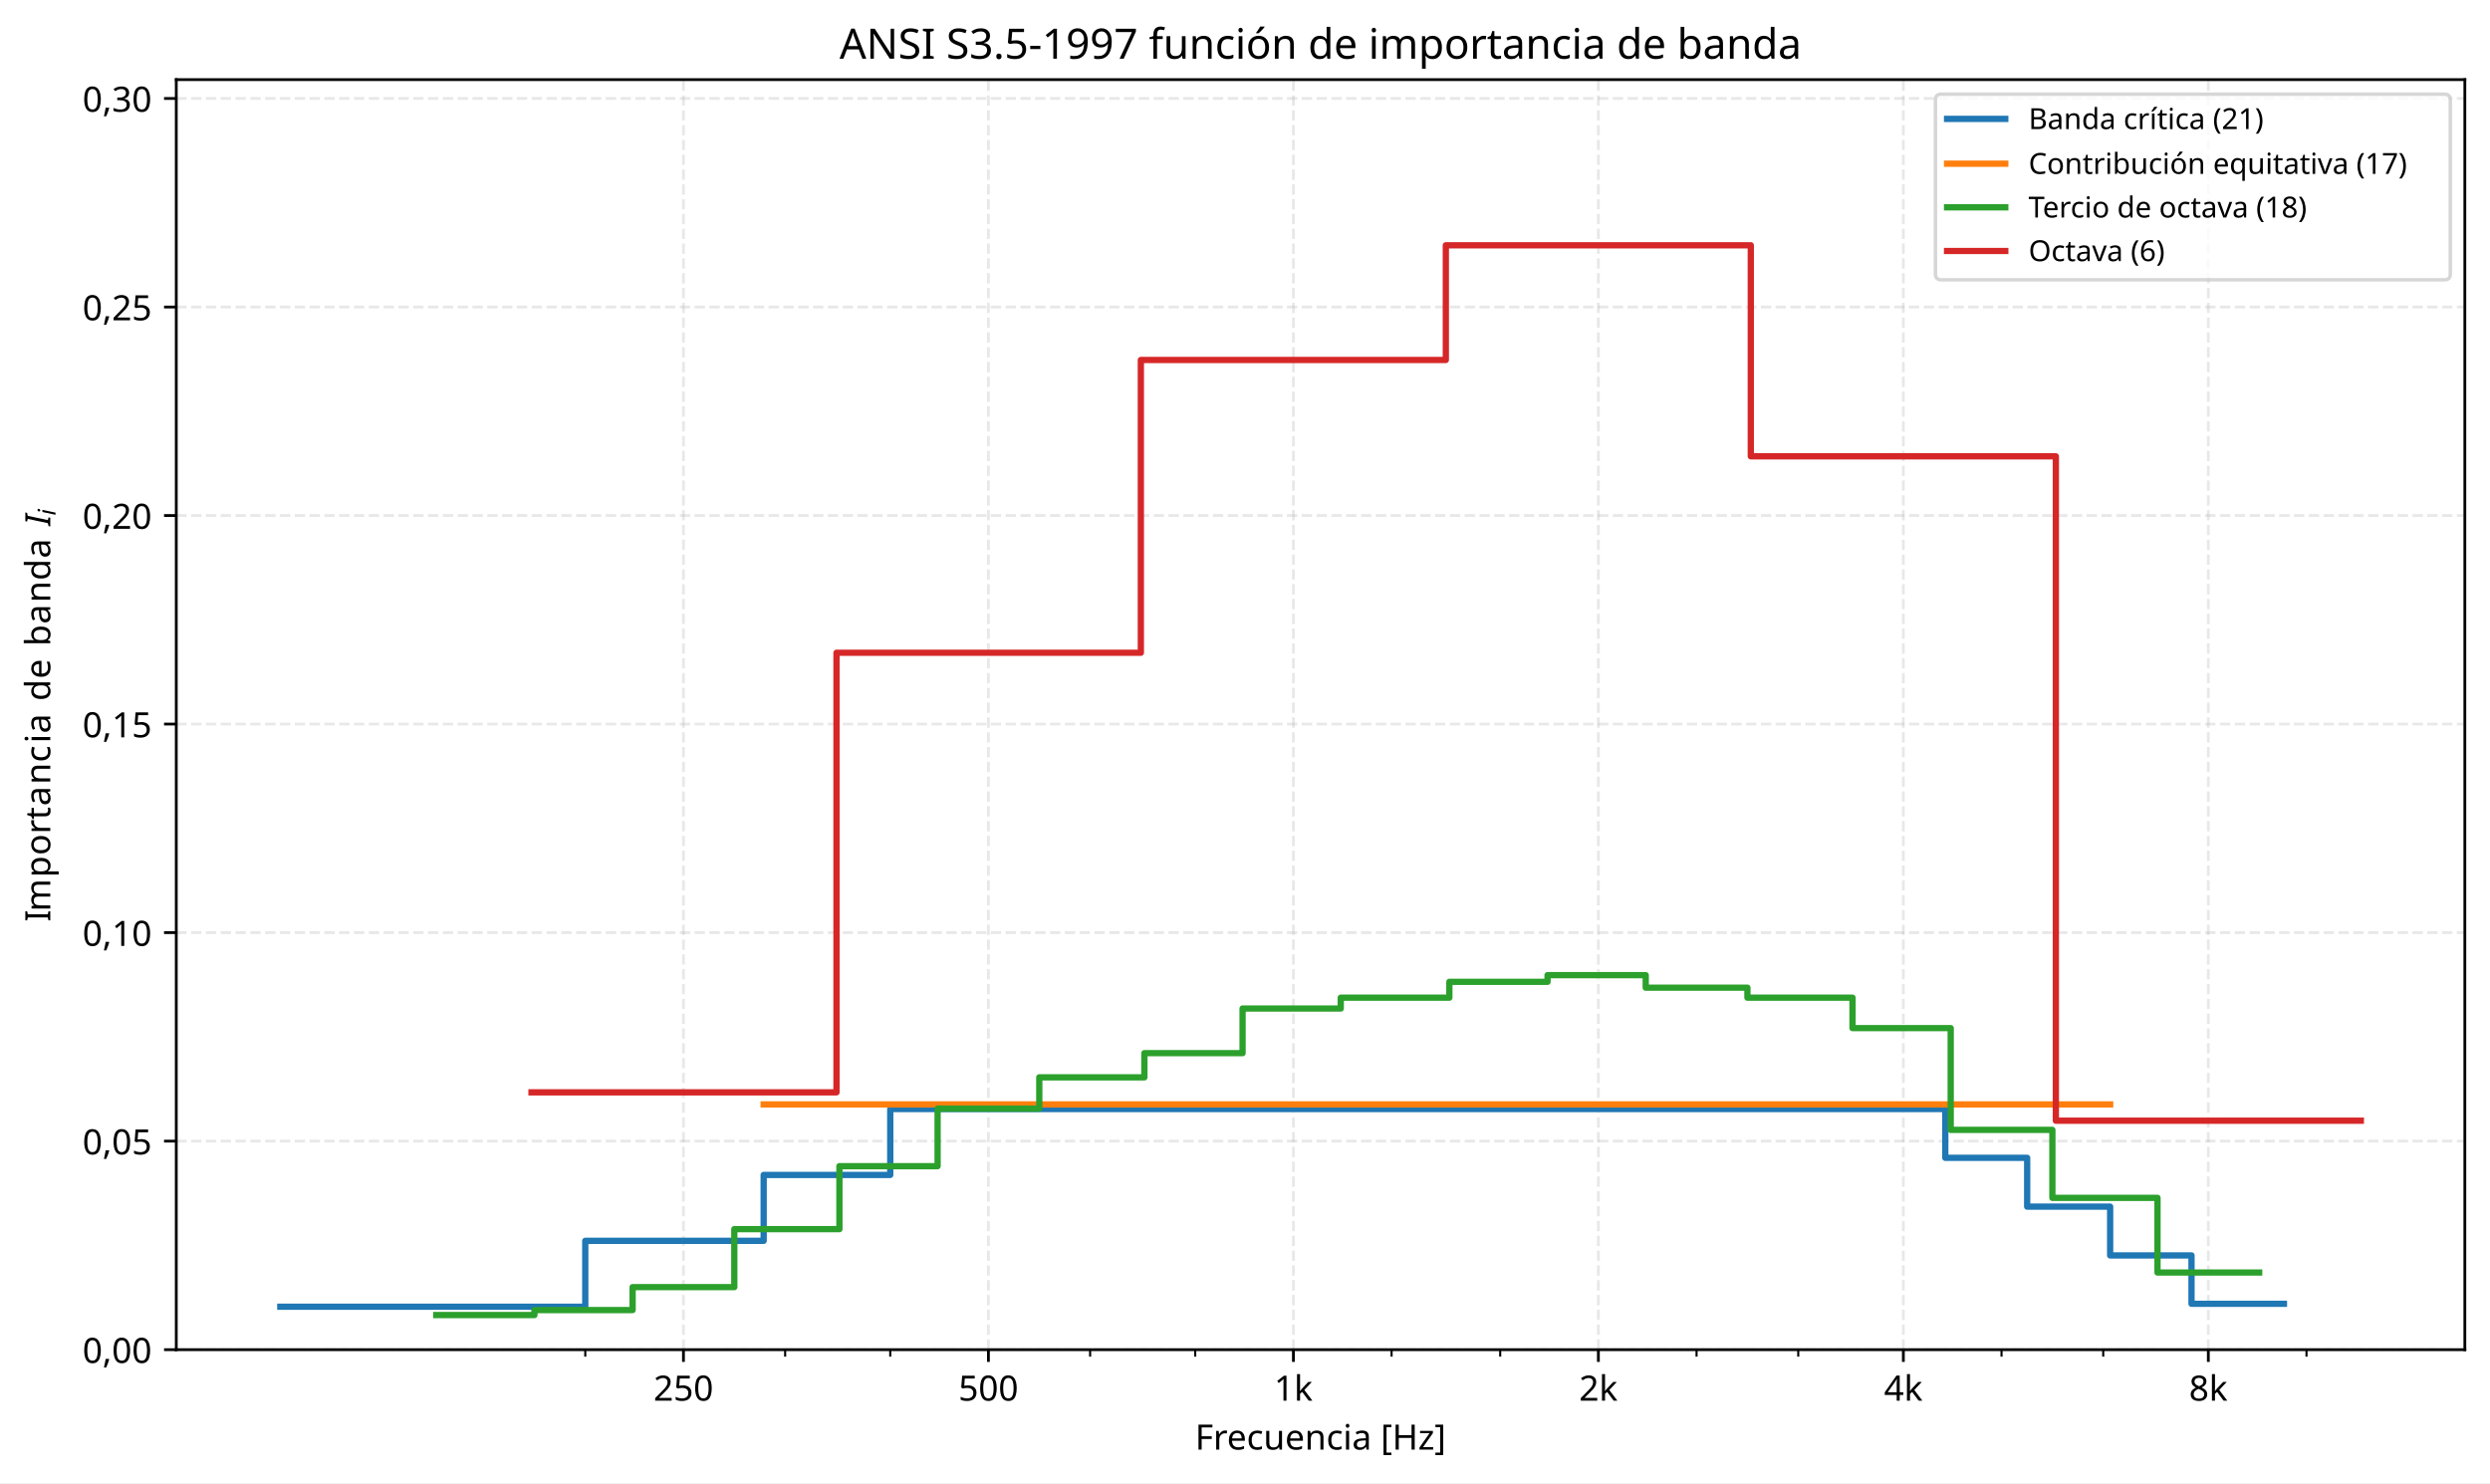
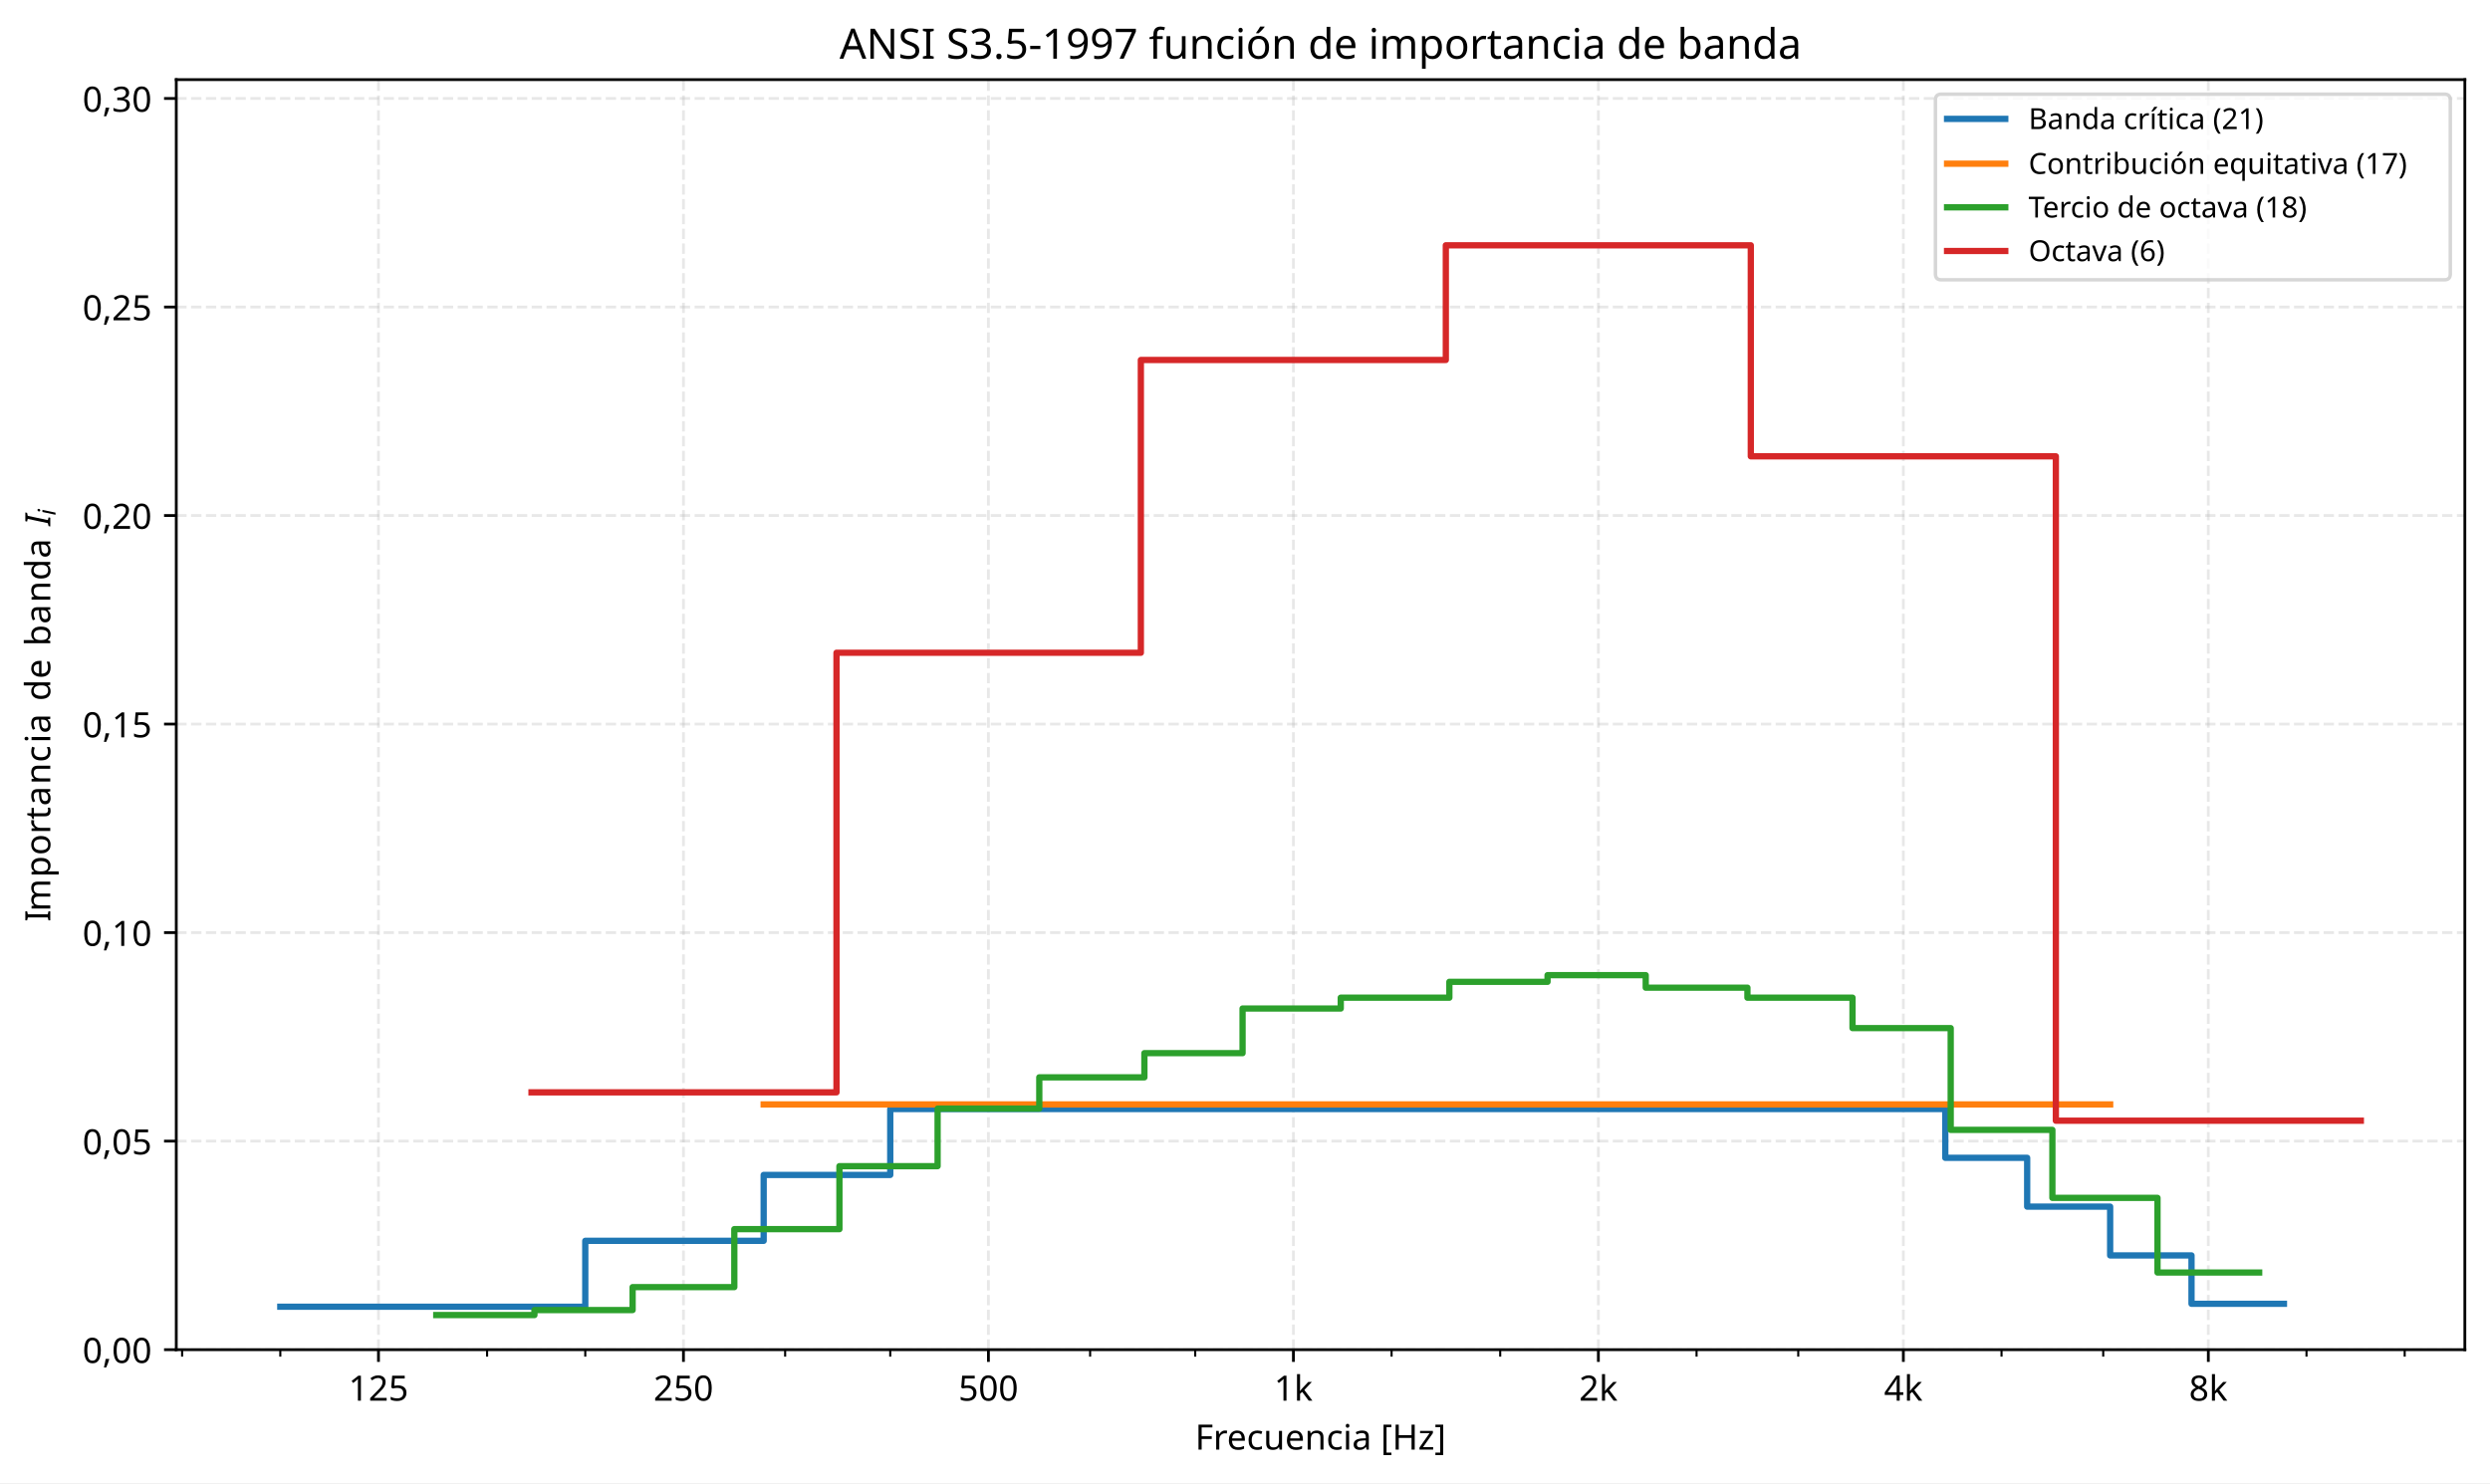
<svg xmlns="http://www.w3.org/2000/svg" xmlns:xlink="http://www.w3.org/1999/xlink" width="712.906pt" height="424.635pt" viewBox="0 0 712.906 424.635" version="1.1">
  <defs>
    <style type="text/css">*{stroke-linejoin: round; stroke-linecap: butt}</style>
  </defs>
  <g id="figure_1">
    <g id="patch_1">
      <path d="M 0 424.635  L 712.906 424.635  L 712.906 0  L 0 0  z " style="fill: #ffffff" />
    </g>
    <g id="axes_1">
      <g id="patch_2">
        <path d="M 50.468 386.433  L 705.706 386.433  L 705.706 22.798  L 50.468 22.798  z " style="fill: #ffffff" />
      </g>
      <g id="matplotlib.axis_1">
        <g id="xtick_1">
          <g id="line2d_1">
-             <path d="M 195.678 386.433  L 195.678 22.798  " clip-path="url(#p3afd27a713)" style="fill: none; stroke-dasharray: 2.96,1.28; stroke-dashoffset: 0; stroke: #b0b0b0; stroke-opacity: 0.3; stroke-width: 0.8" />
+             <path d="M 108.361 386.433  L 108.361 22.798  " clip-path="url(#p3afd27a713)" style="fill: none; stroke-dasharray: 2.96,1.28; stroke-dashoffset: 0; stroke: #b0b0b0; stroke-opacity: 0.3; stroke-width: 0.8" />
          </g>
          <g id="line2d_2">
            <defs>
              <path id="m3d27035b55" d="M 0 0  L 0 3.5  " style="stroke: #000000; stroke-width: 0.8" />
            </defs>
            <g>
-               <use xlink:href="#m3d27035b55" x="195.678" y="386.433" style="stroke: #000000; stroke-width: 0.8" />
+               <use xlink:href="#m3d27035b55" x="108.361" y="386.433" style="stroke: #000000; stroke-width: 0.8" />
            </g>
          </g>
          <g id="text_1">
-             <text style="font-size: 10px; font-family: sans-serif; text-anchor: middle" x="195.678" y="401.031" transform="rotate(-0 195.6777 401.0311)">250</text>
+             <text style="font-size: 10px; font-family: sans-serif; text-anchor: middle" x="108.361" y="401.031" transform="rotate(-0 108.3612 401.0311)">125</text>
          </g>
        </g>
        <g id="xtick_2">
          <g id="line2d_3">
-             <path d="M 282.994 386.433  L 282.994 22.798  " clip-path="url(#p3afd27a713)" style="fill: none; stroke-dasharray: 2.96,1.28; stroke-dashoffset: 0; stroke: #b0b0b0; stroke-opacity: 0.3; stroke-width: 0.8" />
+             <path d="M 195.678 386.433  L 195.678 22.798  " clip-path="url(#p3afd27a713)" style="fill: none; stroke-dasharray: 2.96,1.28; stroke-dashoffset: 0; stroke: #b0b0b0; stroke-opacity: 0.3; stroke-width: 0.8" />
          </g>
          <g id="line2d_4">
            <g>
-               <use xlink:href="#m3d27035b55" x="282.994" y="386.433" style="stroke: #000000; stroke-width: 0.8" />
+               <use xlink:href="#m3d27035b55" x="195.678" y="386.433" style="stroke: #000000; stroke-width: 0.8" />
            </g>
          </g>
          <g id="text_2">
-             <text style="font-size: 10px; font-family: sans-serif; text-anchor: middle" x="282.994" y="401.031" transform="rotate(-0 282.9943 401.0311)">500</text>
+             <text style="font-size: 10px; font-family: sans-serif; text-anchor: middle" x="195.678" y="401.031" transform="rotate(-0 195.6777 401.0311)">250</text>
          </g>
        </g>
        <g id="xtick_3">
          <g id="line2d_5">
-             <path d="M 370.311 386.433  L 370.311 22.798  " clip-path="url(#p3afd27a713)" style="fill: none; stroke-dasharray: 2.96,1.28; stroke-dashoffset: 0; stroke: #b0b0b0; stroke-opacity: 0.3; stroke-width: 0.8" />
+             <path d="M 282.994 386.433  L 282.994 22.798  " clip-path="url(#p3afd27a713)" style="fill: none; stroke-dasharray: 2.96,1.28; stroke-dashoffset: 0; stroke: #b0b0b0; stroke-opacity: 0.3; stroke-width: 0.8" />
          </g>
          <g id="line2d_6">
            <g>
-               <use xlink:href="#m3d27035b55" x="370.311" y="386.433" style="stroke: #000000; stroke-width: 0.8" />
+               <use xlink:href="#m3d27035b55" x="282.994" y="386.433" style="stroke: #000000; stroke-width: 0.8" />
            </g>
          </g>
          <g id="text_3">
-             <text style="font-size: 10px; font-family: sans-serif; text-anchor: middle" x="370.311" y="401.032" transform="rotate(-0 370.3109 401.0319)">1k</text>
+             <text style="font-size: 10px; font-family: sans-serif; text-anchor: middle" x="282.994" y="401.031" transform="rotate(-0 282.9943 401.0311)">500</text>
          </g>
        </g>
        <g id="xtick_4">
          <g id="line2d_7">
-             <path d="M 457.627 386.433  L 457.627 22.798  " clip-path="url(#p3afd27a713)" style="fill: none; stroke-dasharray: 2.96,1.28; stroke-dashoffset: 0; stroke: #b0b0b0; stroke-opacity: 0.3; stroke-width: 0.8" />
+             <path d="M 370.311 386.433  L 370.311 22.798  " clip-path="url(#p3afd27a713)" style="fill: none; stroke-dasharray: 2.96,1.28; stroke-dashoffset: 0; stroke: #b0b0b0; stroke-opacity: 0.3; stroke-width: 0.8" />
          </g>
          <g id="line2d_8">
            <g>
-               <use xlink:href="#m3d27035b55" x="457.627" y="386.433" style="stroke: #000000; stroke-width: 0.8" />
+               <use xlink:href="#m3d27035b55" x="370.311" y="386.433" style="stroke: #000000; stroke-width: 0.8" />
            </g>
          </g>
          <g id="text_4">
-             <text style="font-size: 10px; font-family: sans-serif; text-anchor: middle" x="457.627" y="401.032" transform="rotate(-0 457.6274 401.0319)">2k</text>
+             <text style="font-size: 10px; font-family: sans-serif; text-anchor: middle" x="370.311" y="401.032" transform="rotate(-0 370.3109 401.0319)">1k</text>
          </g>
        </g>
        <g id="xtick_5">
          <g id="line2d_9">
-             <path d="M 544.944 386.433  L 544.944 22.798  " clip-path="url(#p3afd27a713)" style="fill: none; stroke-dasharray: 2.96,1.28; stroke-dashoffset: 0; stroke: #b0b0b0; stroke-opacity: 0.3; stroke-width: 0.8" />
+             <path d="M 457.627 386.433  L 457.627 22.798  " clip-path="url(#p3afd27a713)" style="fill: none; stroke-dasharray: 2.96,1.28; stroke-dashoffset: 0; stroke: #b0b0b0; stroke-opacity: 0.3; stroke-width: 0.8" />
          </g>
          <g id="line2d_10">
            <g>
-               <use xlink:href="#m3d27035b55" x="544.944" y="386.433" style="stroke: #000000; stroke-width: 0.8" />
+               <use xlink:href="#m3d27035b55" x="457.627" y="386.433" style="stroke: #000000; stroke-width: 0.8" />
            </g>
          </g>
          <g id="text_5">
-             <text style="font-size: 10px; font-family: sans-serif; text-anchor: middle" x="544.944" y="401.032" transform="rotate(-0 544.944 401.0319)">4k</text>
+             <text style="font-size: 10px; font-family: sans-serif; text-anchor: middle" x="457.627" y="401.032" transform="rotate(-0 457.6274 401.0319)">2k</text>
          </g>
        </g>
        <g id="xtick_6">
          <g id="line2d_11">
-             <path d="M 632.261 386.433  L 632.261 22.798  " clip-path="url(#p3afd27a713)" style="fill: none; stroke-dasharray: 2.96,1.28; stroke-dashoffset: 0; stroke: #b0b0b0; stroke-opacity: 0.3; stroke-width: 0.8" />
+             <path d="M 544.944 386.433  L 544.944 22.798  " clip-path="url(#p3afd27a713)" style="fill: none; stroke-dasharray: 2.96,1.28; stroke-dashoffset: 0; stroke: #b0b0b0; stroke-opacity: 0.3; stroke-width: 0.8" />
          </g>
          <g id="line2d_12">
            <g>
-               <use xlink:href="#m3d27035b55" x="632.261" y="386.433" style="stroke: #000000; stroke-width: 0.8" />
+               <use xlink:href="#m3d27035b55" x="544.944" y="386.433" style="stroke: #000000; stroke-width: 0.8" />
            </g>
          </g>
          <g id="text_6">
-             <text style="font-size: 10px; font-family: sans-serif; text-anchor: middle" x="632.261" y="401.032" transform="rotate(-0 632.2606 401.0319)">8k</text>
+             <text style="font-size: 10px; font-family: sans-serif; text-anchor: middle" x="544.944" y="401.032" transform="rotate(-0 544.944 401.0319)">4k</text>
          </g>
        </g>
        <g id="xtick_7">
          <g id="line2d_13">
+             <path d="M 632.261 386.433  L 632.261 22.798  " clip-path="url(#p3afd27a713)" style="fill: none; stroke-dasharray: 2.96,1.28; stroke-dashoffset: 0; stroke: #b0b0b0; stroke-opacity: 0.3; stroke-width: 0.8" />
+           </g>
+           <g id="line2d_14">
+             <g>
+               <use xlink:href="#m3d27035b55" x="632.261" y="386.433" style="stroke: #000000; stroke-width: 0.8" />
+             </g>
+           </g>
+           <g id="text_7">
+             <text style="font-size: 10px; font-family: sans-serif; text-anchor: middle" x="632.261" y="401.032" transform="rotate(-0 632.2606 401.0319)">8k</text>
+           </g>
+         </g>
+         <g id="xtick_8">
+           <g id="line2d_15">
            <defs>
              <path id="md1b22fa4b4" d="M 0 0  L 0 2  " style="stroke: #000000; stroke-width: 0.6" />
            </defs>
            <g>
+               <use xlink:href="#md1b22fa4b4" x="52.142" y="386.433" style="stroke: #000000; stroke-width: 0.6" />
+             </g>
+           </g>
+         </g>
+         <g id="xtick_9">
+           <g id="line2d_16">
+             <g>
+               <use xlink:href="#md1b22fa4b4" x="80.251" y="386.433" style="stroke: #000000; stroke-width: 0.6" />
+             </g>
+           </g>
+         </g>
+         <g id="xtick_10">
+           <g id="line2d_17">
+             <g>
+               <use xlink:href="#md1b22fa4b4" x="139.458" y="386.433" style="stroke: #000000; stroke-width: 0.6" />
+             </g>
+           </g>
+         </g>
+         <g id="xtick_11">
+           <g id="line2d_18">
+             <g>
              <use xlink:href="#md1b22fa4b4" x="167.568" y="386.433" style="stroke: #000000; stroke-width: 0.6" />
            </g>
          </g>
        </g>
-         <g id="xtick_8">
-           <g id="line2d_14">
+         <g id="xtick_12">
+           <g id="line2d_19">
            <g>
              <use xlink:href="#md1b22fa4b4" x="224.791" y="386.433" style="stroke: #000000; stroke-width: 0.6" />
            </g>
          </g>
        </g>
-         <g id="xtick_9">
-           <g id="line2d_15">
+         <g id="xtick_13">
+           <g id="line2d_20">
            <g>
              <use xlink:href="#md1b22fa4b4" x="254.885" y="386.433" style="stroke: #000000; stroke-width: 0.6" />
            </g>
          </g>
        </g>
-         <g id="xtick_10">
-           <g id="line2d_16">
+         <g id="xtick_14">
+           <g id="line2d_21">
            <g>
              <use xlink:href="#md1b22fa4b4" x="312.108" y="386.433" style="stroke: #000000; stroke-width: 0.6" />
            </g>
          </g>
        </g>
-         <g id="xtick_11">
-           <g id="line2d_17">
+         <g id="xtick_15">
+           <g id="line2d_22">
            <g>
              <use xlink:href="#md1b22fa4b4" x="342.201" y="386.433" style="stroke: #000000; stroke-width: 0.6" />
            </g>
          </g>
        </g>
-         <g id="xtick_12">
-           <g id="line2d_18">
+         <g id="xtick_16">
+           <g id="line2d_23">
            <g>
              <use xlink:href="#md1b22fa4b4" x="398.421" y="386.433" style="stroke: #000000; stroke-width: 0.6" />
            </g>
          </g>
        </g>
-         <g id="xtick_13">
-           <g id="line2d_19">
+         <g id="xtick_17">
+           <g id="line2d_24">
            <g>
              <use xlink:href="#md1b22fa4b4" x="429.518" y="386.433" style="stroke: #000000; stroke-width: 0.6" />
            </g>
          </g>
        </g>
-         <g id="xtick_14">
-           <g id="line2d_20">
+         <g id="xtick_18">
+           <g id="line2d_25">
            <g>
              <use xlink:href="#md1b22fa4b4" x="485.737" y="386.433" style="stroke: #000000; stroke-width: 0.6" />
            </g>
          </g>
        </g>
-         <g id="xtick_15">
-           <g id="line2d_21">
+         <g id="xtick_19">
+           <g id="line2d_26">
            <g>
              <use xlink:href="#md1b22fa4b4" x="514.851" y="386.433" style="stroke: #000000; stroke-width: 0.6" />
            </g>
          </g>
        </g>
-         <g id="xtick_16">
-           <g id="line2d_22">
+         <g id="xtick_20">
+           <g id="line2d_27">
            <g>
              <use xlink:href="#md1b22fa4b4" x="573.054" y="386.433" style="stroke: #000000; stroke-width: 0.6" />
            </g>
          </g>
        </g>
-         <g id="xtick_17">
-           <g id="line2d_23">
+         <g id="xtick_21">
+           <g id="line2d_28">
            <g>
              <use xlink:href="#md1b22fa4b4" x="602.167" y="386.433" style="stroke: #000000; stroke-width: 0.6" />
            </g>
          </g>
        </g>
-         <g id="xtick_18">
-           <g id="line2d_24">
+         <g id="xtick_22">
+           <g id="line2d_29">
            <g>
              <use xlink:href="#md1b22fa4b4" x="660.37" y="386.433" style="stroke: #000000; stroke-width: 0.6" />
            </g>
          </g>
        </g>
-         <g id="text_7">
+         <g id="xtick_23">
+           <g id="line2d_30">
+             <g>
+               <use xlink:href="#md1b22fa4b4" x="688.48" y="386.433" style="stroke: #000000; stroke-width: 0.6" />
+             </g>
+           </g>
+         </g>
+         <g id="text_8">
          <text style="font-size: 10px; font-family: sans-serif; text-anchor: middle" x="378.087" y="415.033" transform="rotate(-0 378.0868 415.0327)">Frecuencia [Hz]</text>
        </g>
      </g>
      <g id="matplotlib.axis_2">
        <g id="ytick_1">
-           <g id="line2d_25">
+           <g id="line2d_31">
            <path d="M 50.468 386.433  L 705.706 386.433  " clip-path="url(#p3afd27a713)" style="fill: none; stroke-dasharray: 2.96,1.28; stroke-dashoffset: 0; stroke: #b0b0b0; stroke-opacity: 0.3; stroke-width: 0.8" />
          </g>
-           <g id="line2d_26">
+           <g id="line2d_32">
            <defs>
              <path id="mef640d9f3a" d="M 0 0  L -3.5 0  " style="stroke: #000000; stroke-width: 0.8" />
            </defs>
            <g>
              <use xlink:href="#mef640d9f3a" x="50.468" y="386.433" style="stroke: #000000; stroke-width: 0.8" />
            </g>
          </g>
-           <g id="text_8">
+           <g id="text_9">
            <text style="font-size: 10px; font-family: sans-serif; text-anchor: end" x="43.468" y="390.232" transform="rotate(-0 43.46797 390.2323)">0,00</text>
          </g>
        </g>
        <g id="ytick_2">
-           <g id="line2d_27">
+           <g id="line2d_33">
            <path d="M 50.468 326.727  L 705.706 326.727  " clip-path="url(#p3afd27a713)" style="fill: none; stroke-dasharray: 2.96,1.28; stroke-dashoffset: 0; stroke: #b0b0b0; stroke-opacity: 0.3; stroke-width: 0.8" />
          </g>
-           <g id="line2d_28">
+           <g id="line2d_34">
            <g>
              <use xlink:href="#mef640d9f3a" x="50.468" y="326.727" style="stroke: #000000; stroke-width: 0.8" />
            </g>
          </g>
-           <g id="text_9">
+           <g id="text_10">
            <text style="font-size: 10px; font-family: sans-serif; text-anchor: end" x="43.468" y="330.526" transform="rotate(-0 43.46797 330.526)">0,05</text>
          </g>
        </g>
        <g id="ytick_3">
-           <g id="line2d_29">
+           <g id="line2d_35">
            <path d="M 50.468 267.021  L 705.706 267.021  " clip-path="url(#p3afd27a713)" style="fill: none; stroke-dasharray: 2.96,1.28; stroke-dashoffset: 0; stroke: #b0b0b0; stroke-opacity: 0.3; stroke-width: 0.8" />
          </g>
-           <g id="line2d_30">
+           <g id="line2d_36">
            <g>
              <use xlink:href="#mef640d9f3a" x="50.468" y="267.021" style="stroke: #000000; stroke-width: 0.8" />
            </g>
          </g>
-           <g id="text_10">
+           <g id="text_11">
            <text style="font-size: 10px; font-family: sans-serif; text-anchor: end" x="43.468" y="270.82" transform="rotate(-0 43.46797 270.8196)">0,10</text>
          </g>
        </g>
        <g id="ytick_4">
-           <g id="line2d_31">
+           <g id="line2d_37">
            <path d="M 50.468 207.315  L 705.706 207.315  " clip-path="url(#p3afd27a713)" style="fill: none; stroke-dasharray: 2.96,1.28; stroke-dashoffset: 0; stroke: #b0b0b0; stroke-opacity: 0.3; stroke-width: 0.8" />
          </g>
-           <g id="line2d_32">
+           <g id="line2d_38">
            <g>
              <use xlink:href="#mef640d9f3a" x="50.468" y="207.315" style="stroke: #000000; stroke-width: 0.8" />
            </g>
          </g>
-           <g id="text_11">
+           <g id="text_12">
            <text style="font-size: 10px; font-family: sans-serif; text-anchor: end" x="43.468" y="211.113" transform="rotate(-0 43.46797 211.1133)">0,15</text>
          </g>
        </g>
        <g id="ytick_5">
-           <g id="line2d_33">
+           <g id="line2d_39">
            <path d="M 50.468 147.608  L 705.706 147.608  " clip-path="url(#p3afd27a713)" style="fill: none; stroke-dasharray: 2.96,1.28; stroke-dashoffset: 0; stroke: #b0b0b0; stroke-opacity: 0.3; stroke-width: 0.8" />
          </g>
-           <g id="line2d_34">
+           <g id="line2d_40">
            <g>
              <use xlink:href="#mef640d9f3a" x="50.468" y="147.608" style="stroke: #000000; stroke-width: 0.8" />
            </g>
          </g>
-           <g id="text_12">
+           <g id="text_13">
            <text style="font-size: 10px; font-family: sans-serif; text-anchor: end" x="43.468" y="151.407" transform="rotate(-0 43.46797 151.407)">0,20</text>
          </g>
        </g>
        <g id="ytick_6">
-           <g id="line2d_35">
+           <g id="line2d_41">
            <path d="M 50.468 87.902  L 705.706 87.902  " clip-path="url(#p3afd27a713)" style="fill: none; stroke-dasharray: 2.96,1.28; stroke-dashoffset: 0; stroke: #b0b0b0; stroke-opacity: 0.3; stroke-width: 0.8" />
          </g>
-           <g id="line2d_36">
+           <g id="line2d_42">
            <g>
              <use xlink:href="#mef640d9f3a" x="50.468" y="87.902" style="stroke: #000000; stroke-width: 0.8" />
            </g>
          </g>
-           <g id="text_13">
+           <g id="text_14">
            <text style="font-size: 10px; font-family: sans-serif; text-anchor: end" x="43.468" y="91.701" transform="rotate(-0 43.46797 91.70071)">0,25</text>
          </g>
        </g>
        <g id="ytick_7">
-           <g id="line2d_37">
+           <g id="line2d_43">
            <path d="M 50.468 28.196  L 705.706 28.196  " clip-path="url(#p3afd27a713)" style="fill: none; stroke-dasharray: 2.96,1.28; stroke-dashoffset: 0; stroke: #b0b0b0; stroke-opacity: 0.3; stroke-width: 0.8" />
          </g>
-           <g id="line2d_38">
+           <g id="line2d_44">
            <g>
              <use xlink:href="#mef640d9f3a" x="50.468" y="28.196" style="stroke: #000000; stroke-width: 0.8" />
            </g>
          </g>
-           <g id="text_14">
+           <g id="text_15">
            <text style="font-size: 10px; font-family: sans-serif; text-anchor: end" x="43.468" y="31.994" transform="rotate(-0 43.46797 31.9944)">0,30</text>
          </g>
        </g>
-         <g id="text_15">
+         <g id="text_16">
          <g transform="translate(14.8 263.9158) rotate(-90)">
            <text>
              <tspan x="0" y="-0.406" style="font-size: 10px; font-family: sans-serif">I</tspan>
              <tspan x="2.949" y="-0.406" style="font-size: 10px; font-family: sans-serif">m</tspan>
              <tspan x="12.69" y="-0.406" style="font-size: 10px; font-family: sans-serif">p</tspan>
              <tspan x="19.038" y="-0.406" style="font-size: 10px; font-family: sans-serif">o</tspan>
              <tspan x="25.156" y="-0.406" style="font-size: 10px; font-family: sans-serif">r</tspan>
              <tspan x="29.268" y="-0.406" style="font-size: 10px; font-family: sans-serif">t</tspan>
              <tspan x="33.188" y="-0.406" style="font-size: 10px; font-family: sans-serif">a</tspan>
              <tspan x="39.316" y="-0.406" style="font-size: 10px; font-family: sans-serif">n</tspan>
              <tspan x="45.654" y="-0.406" style="font-size: 10px; font-family: sans-serif">c</tspan>
              <tspan x="51.152" y="-0.406" style="font-size: 10px; font-family: sans-serif">i</tspan>
              <tspan x="53.931" y="-0.406" style="font-size: 10px; font-family: sans-serif">a</tspan>
              <tspan x="60.059" y="-0.406" style="font-size: 10px; font-family: sans-serif"> </tspan>
              <tspan x="63.237" y="-0.406" style="font-size: 10px; font-family: sans-serif">d</tspan>
              <tspan x="69.585" y="-0.406" style="font-size: 10px; font-family: sans-serif">e</tspan>
              <tspan x="75.737" y="-0.406" style="font-size: 10px; font-family: sans-serif"> </tspan>
              <tspan x="78.916" y="-0.406" style="font-size: 10px; font-family: sans-serif">b</tspan>
              <tspan x="85.264" y="-0.406" style="font-size: 10px; font-family: sans-serif">a</tspan>
              <tspan x="91.392" y="-0.406" style="font-size: 10px; font-family: sans-serif">n</tspan>
              <tspan x="97.729" y="-0.406" style="font-size: 10px; font-family: sans-serif">d</tspan>
              <tspan x="104.077" y="-0.406" style="font-size: 10px; font-family: sans-serif">a</tspan>
              <tspan x="110.205" y="-0.406" style="font-size: 10px; font-family: sans-serif"> </tspan>
              <tspan x="113.384" y="-0.406" style="font-style: oblique; font-size: 10px; font-family: sans-serif">I</tspan>
              <tspan x="116.333" y="1.094" style="font-style: oblique; font-size: 7px; font-family: sans-serif">i</tspan>
            </text>
          </g>
        </g>
      </g>
-       <g id="line2d_39">
+       <g id="line2d_45">
        <path d="M 80.251 374.134  L 167.568 374.134  L 167.568 355.267  L 218.645 355.267  L 218.645 336.4  L 254.885 336.4  L 254.885 317.532  L 285.489 317.532  L 285.489 317.532  L 312.108 317.532  L 312.108 317.532  L 337.386 317.532  L 337.386 317.532  L 359.807 317.532  L 359.807 317.532  L 380.006 317.532  L 380.006 317.532  L 400.42 317.532  L 400.42 317.532  L 419.697 317.532  L 419.697 317.532  L 438.628 317.532  L 438.628 317.532  L 457.627 317.532  L 457.627 317.532  L 476.324 317.532  L 476.324 317.532  L 495.432 317.532  L 495.432 317.532  L 514.851 317.532  L 514.851 317.532  L 535.123 317.532  L 535.123 317.532  L 556.95 317.532  L 556.95 331.504  L 580.394 331.504  L 580.394 345.475  L 604.151 345.475  L 604.151 359.446  L 627.446 359.446  L 627.446 373.298  L 653.909 373.298  L 653.909 373.298  " clip-path="url(#p3afd27a713)" style="fill: none; stroke: #1f77b4; stroke-width: 1.8; stroke-linecap: square" />
      </g>
-       <g id="line2d_40">
+       <g id="line2d_46">
        <path d="M 218.645 316.219  L 254.885 316.219  L 254.885 316.219  L 285.489 316.219  L 285.489 316.219  L 312.108 316.219  L 312.108 316.219  L 337.386 316.219  L 337.386 316.219  L 359.807 316.219  L 359.807 316.219  L 380.006 316.219  L 380.006 316.219  L 400.42 316.219  L 400.42 316.219  L 419.697 316.219  L 419.697 316.219  L 438.628 316.219  L 438.628 316.219  L 457.627 316.219  L 457.627 316.219  L 476.324 316.219  L 476.324 316.219  L 495.432 316.219  L 495.432 316.219  L 514.851 316.219  L 514.851 316.219  L 535.123 316.219  L 535.123 316.219  L 556.95 316.219  L 556.95 316.219  L 580.394 316.219  L 580.394 316.219  L 604.151 316.219  L 604.151 316.219  " clip-path="url(#p3afd27a713)" style="fill: none; stroke: #ff7f0e; stroke-width: 1.8; stroke-linecap: square" />
      </g>
-       <g id="line2d_41">
+       <g id="line2d_47">
        <path d="M 124.906 376.522  L 153.015 376.522  L 153.015 375.089  L 181.125 375.089  L 181.125 368.522  L 210.238 368.522  L 210.238 351.923  L 240.332 351.923  L 240.332 333.892  L 268.442 333.892  L 268.442 317.413  L 297.555 317.413  L 297.555 308.457  L 327.648 308.457  L 327.648 301.531  L 355.758 301.531  L 355.758 288.754  L 383.868 288.754  L 383.868 285.649  L 414.965 285.649  L 414.965 281.112  L 443.075 281.112  L 443.075 279.201  L 471.184 279.201  L 471.184 282.783  L 500.298 282.783  L 500.298 285.649  L 530.391 285.649  L 530.391 294.366  L 558.501 294.366  L 558.501 323.503  L 587.614 323.503  L 587.614 342.967  L 617.708 342.967  L 617.708 364.342  L 646.813 364.342  L 646.813 364.342  " clip-path="url(#p3afd27a713)" style="fill: none; stroke: #2ca02c; stroke-width: 1.8; stroke-linecap: square" />
      </g>
-       <g id="line2d_42">
+       <g id="line2d_48">
        <path d="M 152.178 312.756  L 239.495 312.756  L 239.495 186.895  L 326.634 186.895  L 326.634 103.067  L 413.95 103.067  L 413.95 70.229  L 501.267 70.229  L 501.267 130.652  L 588.606 130.652  L 588.606 320.876  L 675.922 320.876  L 675.922 320.876  " clip-path="url(#p3afd27a713)" style="fill: none; stroke: #d62728; stroke-width: 1.8; stroke-linecap: square" />
      </g>
      <g id="patch_3">
        <path d="M 50.468 386.433  L 50.468 22.798  " style="fill: none; stroke: #000000; stroke-width: 0.8; stroke-linejoin: miter; stroke-linecap: square" />
      </g>
      <g id="patch_4">
        <path d="M 705.706 386.433  L 705.706 22.798  " style="fill: none; stroke: #000000; stroke-width: 0.8; stroke-linejoin: miter; stroke-linecap: square" />
      </g>
      <g id="patch_5">
        <path d="M 50.468 386.433  L 705.706 386.433  " style="fill: none; stroke: #000000; stroke-width: 0.8; stroke-linejoin: miter; stroke-linecap: square" />
      </g>
      <g id="patch_6">
        <path d="M 50.468 22.798  L 705.706 22.798  " style="fill: none; stroke: #000000; stroke-width: 0.8; stroke-linejoin: miter; stroke-linecap: square" />
      </g>
-       <g id="text_16">
+       <g id="text_17">
        <text style="font-size: 12px; font-family: sans-serif; text-anchor: middle" x="378.087" y="16.798" transform="rotate(-0 378.0868 16.79812)">ANSI S3.5-1997 función de importancia de banda</text>
      </g>
      <g id="legend_1">
        <g id="patch_7">
          <path d="M 555.797 80.111  L 699.875 80.111  Q 701.541 80.111 701.541 78.445  L 701.541 28.629  Q 701.541 26.963 699.875 26.963  L 555.797 26.963  Q 554.131 26.963 554.131 28.629  L 554.131 78.445  Q 554.131 80.111 555.797 80.111  z " style="fill: #ffffff; opacity: 0.8; stroke: #cccccc; stroke-linejoin: miter" />
        </g>
-         <g id="line2d_43">
+         <g id="line2d_49">
          <path d="M 557.463 34.042  L 565.793 34.042  L 565.793 34.042  L 574.123 34.042  L 574.123 34.042  " style="fill: none; stroke: #1f77b4; stroke-width: 1.8; stroke-linecap: square" />
        </g>
-         <g id="text_17">
+         <g id="text_18">
          <text style="font-size: 8.33px; font-family: sans-serif; text-anchor: start" x="580.787" y="36.958" transform="rotate(-0 580.7869 36.95782)">Banda crítica (21)</text>
        </g>
-         <g id="line2d_44">
+         <g id="line2d_50">
          <path d="M 557.463 46.871  L 565.793 46.871  L 565.793 46.871  L 574.123 46.871  L 574.123 46.871  " style="fill: none; stroke: #ff7f0e; stroke-width: 1.8; stroke-linecap: square" />
        </g>
-         <g id="text_18">
+         <g id="text_19">
          <text style="font-size: 8.33px; font-family: sans-serif; text-anchor: start" x="580.787" y="49.787" transform="rotate(-0 580.7869 49.78667)">Contribución equitativa (17)</text>
        </g>
-         <g id="line2d_45">
+         <g id="line2d_51">
          <path d="M 557.463 59.367  L 565.793 59.367  L 565.793 59.367  L 574.123 59.367  L 574.123 59.367  " style="fill: none; stroke: #2ca02c; stroke-width: 1.8; stroke-linecap: square" />
        </g>
-         <g id="text_19">
+         <g id="text_20">
          <text style="font-size: 8.33px; font-family: sans-serif; text-anchor: start" x="580.787" y="62.282" transform="rotate(-0 580.7869 62.28233)">Tercio de octava (18)</text>
        </g>
-         <g id="line2d_46">
+         <g id="line2d_52">
          <path d="M 557.463 71.862  L 565.793 71.862  L 565.793 71.862  L 574.123 71.862  L 574.123 71.862  " style="fill: none; stroke: #d62728; stroke-width: 1.8; stroke-linecap: square" />
        </g>
-         <g id="text_20">
+         <g id="text_21">
          <text style="font-size: 8.33px; font-family: sans-serif; text-anchor: start" x="580.787" y="74.778" transform="rotate(-0 580.7869 74.77798)">Octava (6)</text>
        </g>
      </g>
    </g>
  </g>
  <defs>
    <clipPath id="p3afd27a713">
      <rect x="50.468" y="22.798" width="655.238" height="363.635" />
    </clipPath>
  </defs>
</svg>
